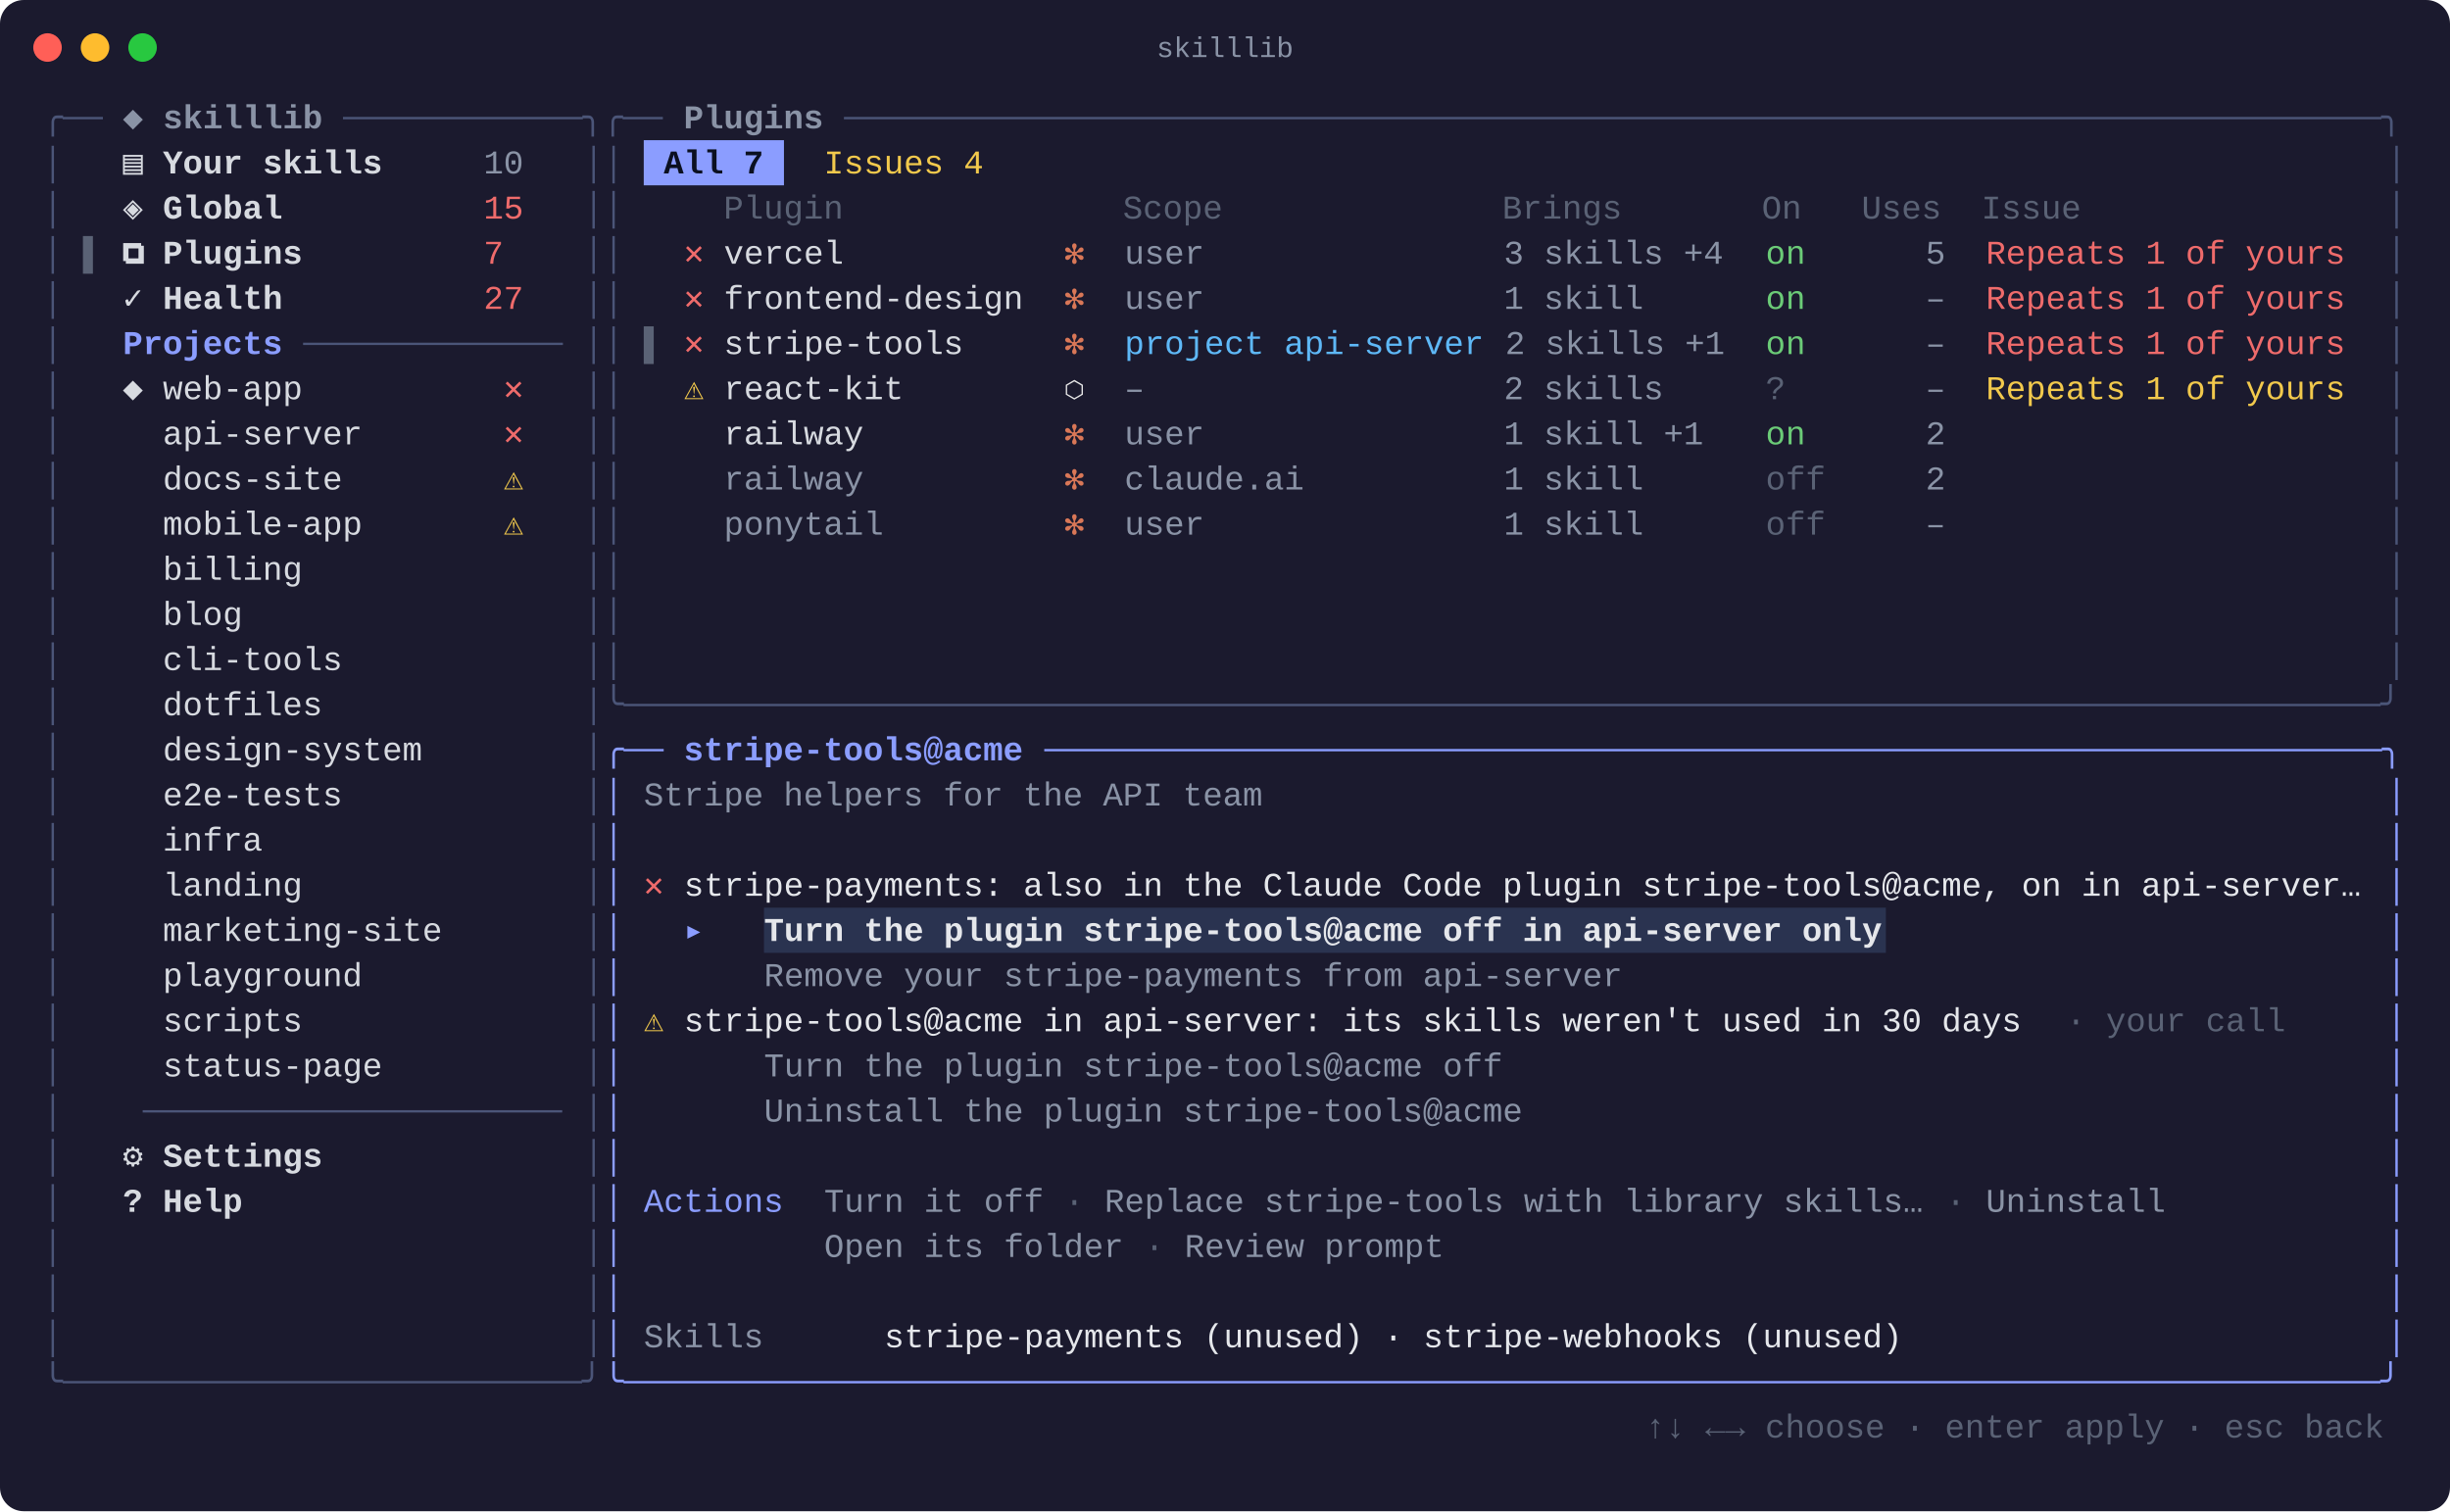
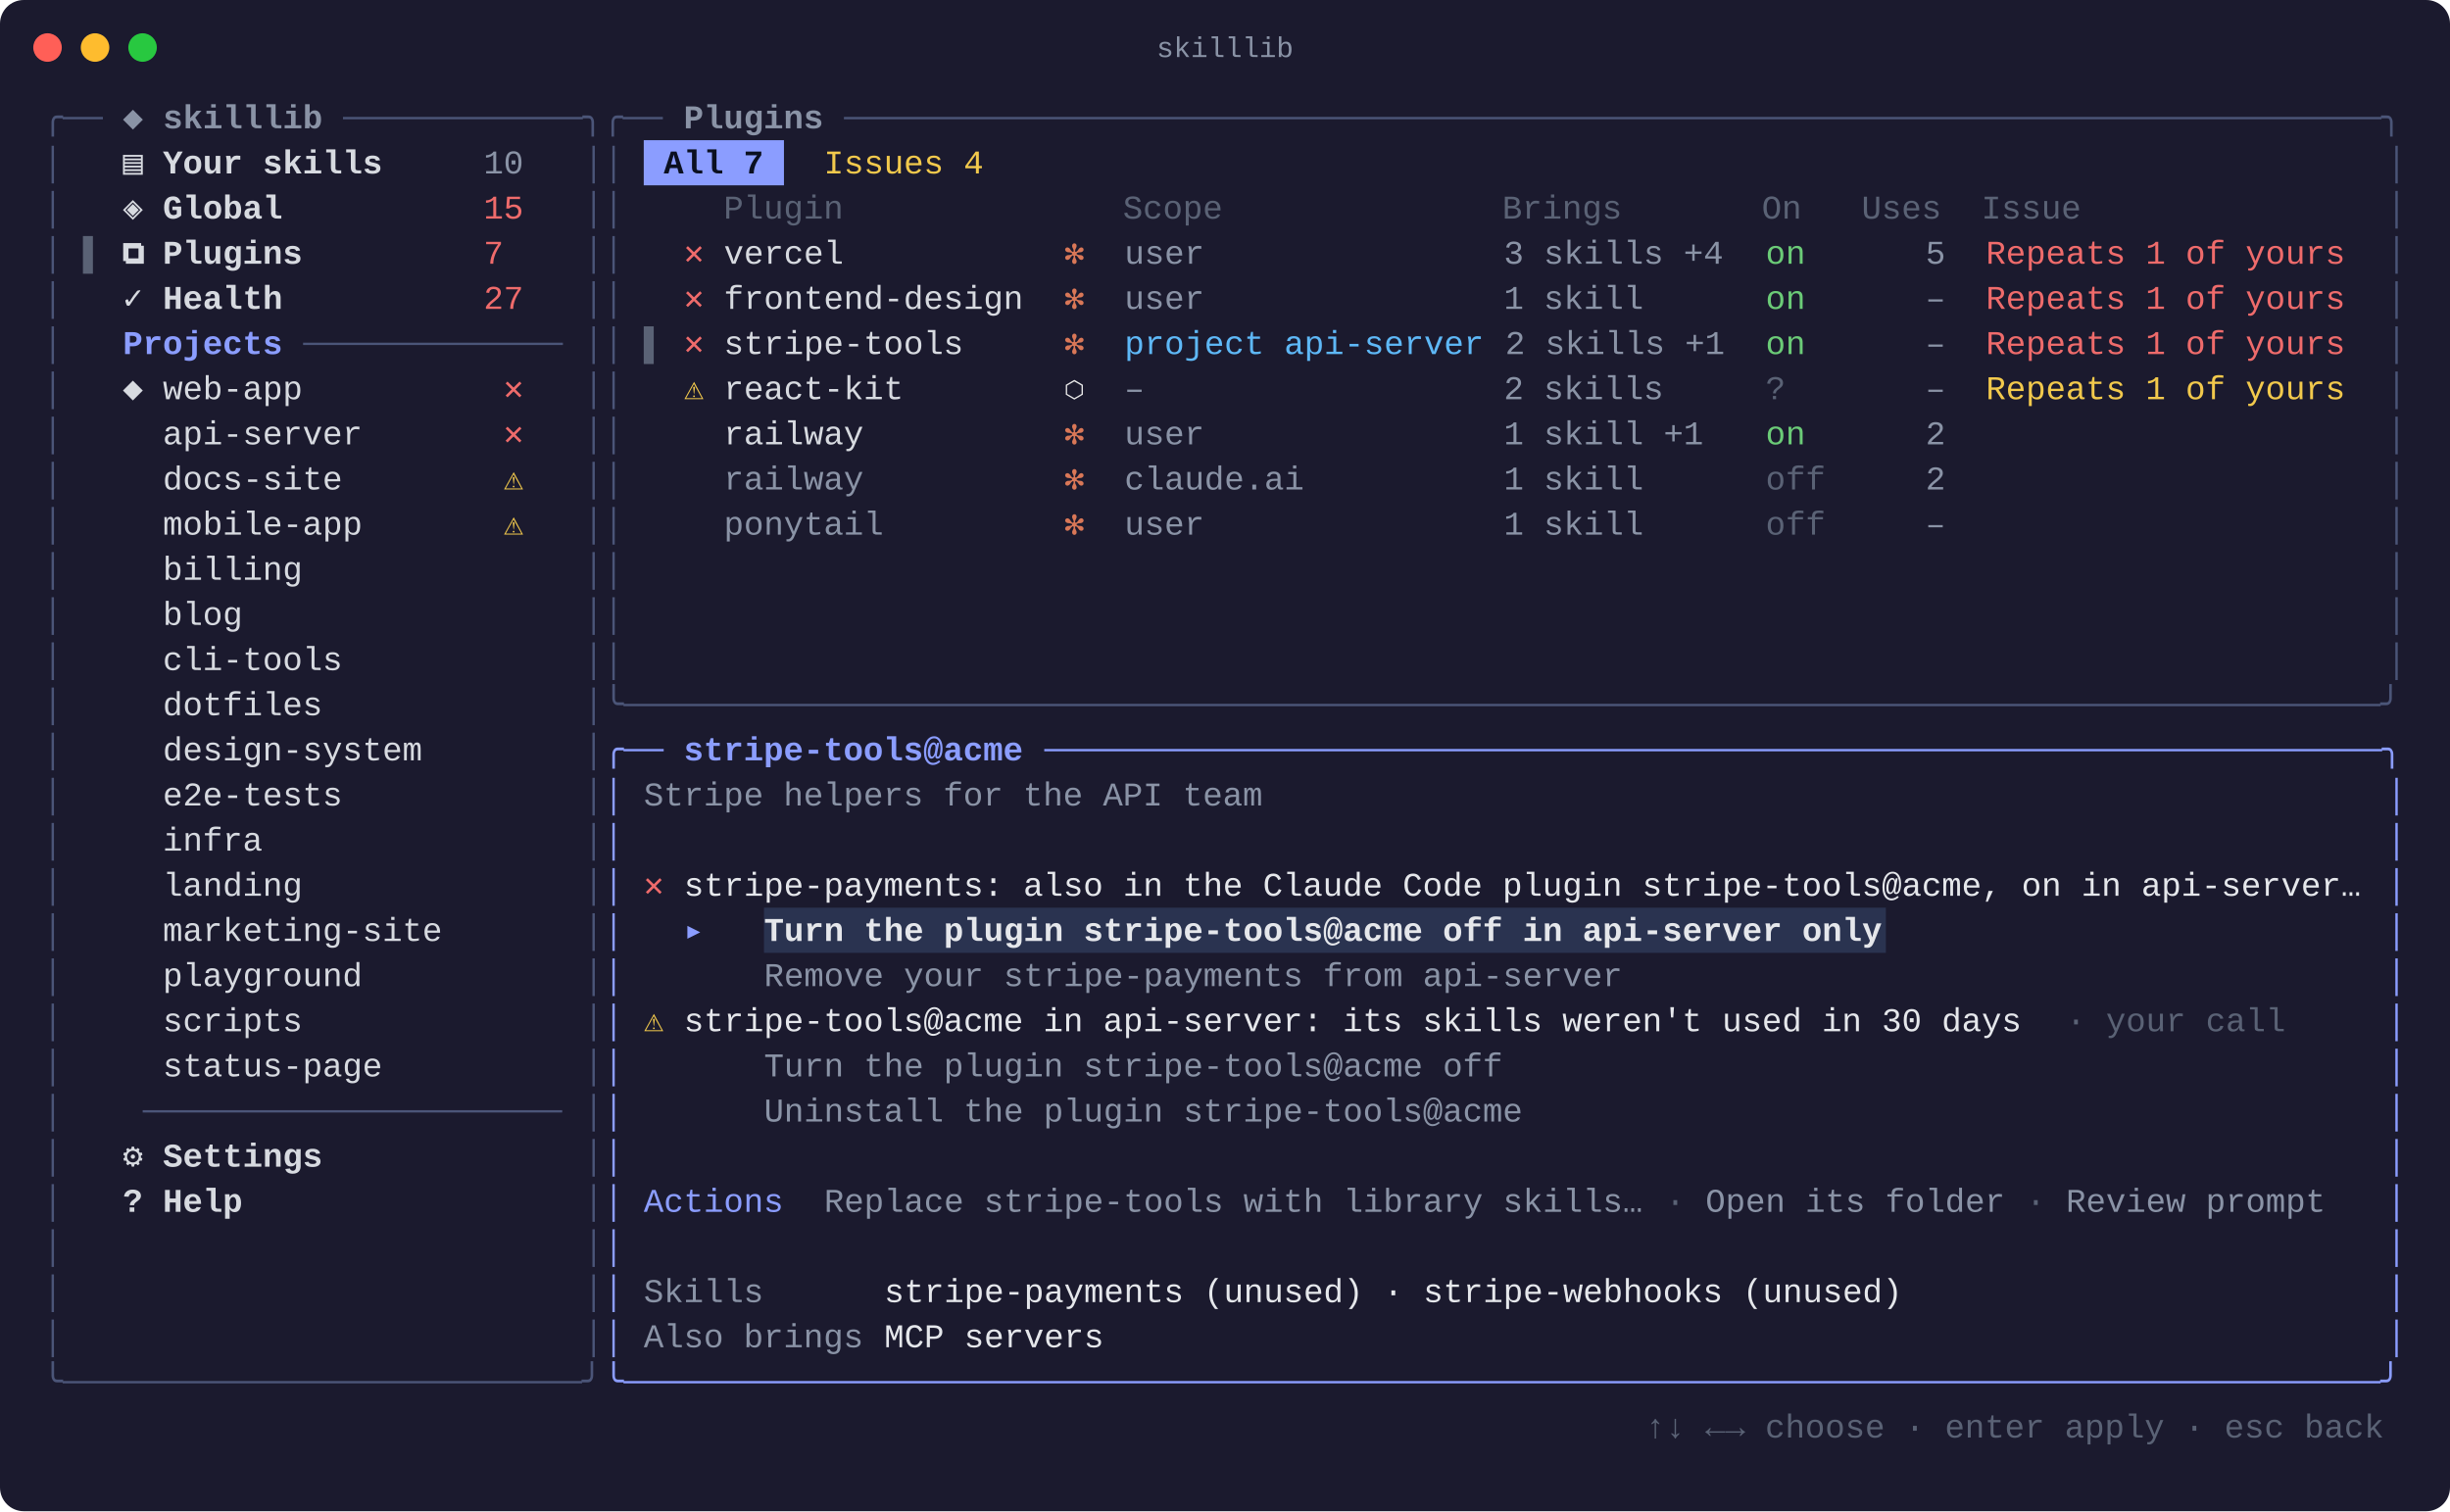
<svg xmlns="http://www.w3.org/2000/svg" width="1031" height="636" viewBox="0 0 1031 636" font-family="SFMono-Regular, Menlo, Consolas, 'Liberation Mono', monospace" font-size="14">
  <rect width="1031" height="636" rx="10" fill="#1b1a2e" />
  <circle cx="20" cy="20" r="6" fill="#ff5f57" />
  <circle cx="40" cy="20" r="6" fill="#febc2e" />
  <circle cx="60" cy="20" r="6" fill="#28c840" />
  <text x="515.5" y="24" fill="#8a93a6" font-size="12" text-anchor="middle">skilllib</text>
  <text x="18.0" y="54.0" fill="#4b5578" xml:space="preserve" textLength="25.3" lengthAdjust="spacingAndGlyphs">╭──</text>
  <text x="43.3" y="54.0" fill="#8a93a6" font-weight="bold" xml:space="preserve" textLength="101.2" lengthAdjust="spacingAndGlyphs"> ◆ skilllib </text>
  <text x="144.4" y="54.0" fill="#4b5578" xml:space="preserve" textLength="134.9" lengthAdjust="spacingAndGlyphs">────────────╮╭──</text>
  <text x="279.3" y="54.0" fill="#8a93a6" font-weight="bold" xml:space="preserve" textLength="75.9" lengthAdjust="spacingAndGlyphs"> Plugins </text>
  <text x="355.2" y="54.0" fill="#4b5578" xml:space="preserve" textLength="657.5" lengthAdjust="spacingAndGlyphs">─────────────────────────────────────────────────────────────────────────────╮</text>
  <text x="18.0" y="73.0" fill="#4b5578" xml:space="preserve" textLength="8.4" lengthAdjust="spacingAndGlyphs">│</text>
  <text x="51.7" y="73.0" fill="#d7dae0" font-weight="bold" xml:space="preserve" textLength="151.7" lengthAdjust="spacingAndGlyphs">▤ Your skills     </text>
  <text x="203.5" y="73.0" fill="#8a93a6" xml:space="preserve" textLength="33.7" lengthAdjust="spacingAndGlyphs">10  </text>
  <text x="245.6" y="73.0" fill="#4b5578" xml:space="preserve" textLength="16.9" lengthAdjust="spacingAndGlyphs">││</text>
  <rect x="270.9" y="59.0" width="59.0" height="19" fill="#8b9dff" />
  <text x="270.9" y="73.0" fill="#0b1020" font-weight="bold" xml:space="preserve" textLength="59.0" lengthAdjust="spacingAndGlyphs"> All 7 </text>
  <text x="338.3" y="73.0" fill="#f2c94c" xml:space="preserve" textLength="84.3" lengthAdjust="spacingAndGlyphs"> Issues 4 </text>
  <text x="1004.3" y="73.0" fill="#4b5578" xml:space="preserve" textLength="8.4" lengthAdjust="spacingAndGlyphs">│</text>
  <text x="18.0" y="92.0" fill="#4b5578" xml:space="preserve" textLength="8.4" lengthAdjust="spacingAndGlyphs">│</text>
  <text x="51.7" y="92.0" fill="#d7dae0" font-weight="bold" xml:space="preserve" textLength="151.7" lengthAdjust="spacingAndGlyphs">◈ Global          </text>
  <text x="203.5" y="92.0" fill="#ef6b6b" xml:space="preserve" textLength="33.7" lengthAdjust="spacingAndGlyphs">15  </text>
  <text x="245.6" y="92.0" fill="#4b5578" xml:space="preserve" textLength="16.9" lengthAdjust="spacingAndGlyphs">││</text>
  <text x="270.9" y="92.0" fill="#5a6275" xml:space="preserve" textLength="725.0" lengthAdjust="spacingAndGlyphs">    Plugin              Scope              Brings       On   Uses  Issue              </text>
  <text x="1004.3" y="92.0" fill="#4b5578" xml:space="preserve" textLength="8.4" lengthAdjust="spacingAndGlyphs">│</text>
  <text x="18.0" y="111.0" fill="#4b5578" xml:space="preserve" textLength="8.4" lengthAdjust="spacingAndGlyphs">│</text>
  <text x="34.9" y="111.0" fill="#5a6275" xml:space="preserve" textLength="16.9" lengthAdjust="spacingAndGlyphs">▌ </text>
  <text x="51.7" y="111.0" fill="#d7dae0" font-weight="bold" xml:space="preserve" textLength="151.7" lengthAdjust="spacingAndGlyphs">⧉ Plugins         </text>
  <text x="203.5" y="111.0" fill="#ef6b6b" xml:space="preserve" textLength="33.7" lengthAdjust="spacingAndGlyphs">7   </text>
  <text x="245.6" y="111.0" fill="#4b5578" xml:space="preserve" textLength="16.9" lengthAdjust="spacingAndGlyphs">││</text>
  <text x="287.8" y="111.0" fill="#ef6b6b" xml:space="preserve" textLength="16.9" lengthAdjust="spacingAndGlyphs">✕ </text>
  <text x="304.6" y="111.0" fill="#d7dae0" xml:space="preserve" textLength="143.3" lengthAdjust="spacingAndGlyphs">vercel           </text>
  <text x="447.9" y="111.0" fill="#d97757" xml:space="preserve" textLength="25.3" lengthAdjust="spacingAndGlyphs">✻  </text>
  <text x="473.2" y="111.0" fill="#8a93a6" xml:space="preserve" textLength="269.8" lengthAdjust="spacingAndGlyphs">user               3 skills +4  </text>
  <text x="743.0" y="111.0" fill="#6bcb77" xml:space="preserve" textLength="33.7" lengthAdjust="spacingAndGlyphs">on  </text>
  <text x="776.7" y="111.0" fill="#8a93a6" xml:space="preserve" textLength="50.6" lengthAdjust="spacingAndGlyphs">    5 </text>
  <text x="827.3" y="111.0" fill="#ef6b6b" xml:space="preserve" textLength="168.6" lengthAdjust="spacingAndGlyphs"> Repeats 1 of yours </text>
  <text x="1004.3" y="111.0" fill="#4b5578" xml:space="preserve" textLength="8.4" lengthAdjust="spacingAndGlyphs">│</text>
  <text x="18.0" y="130.0" fill="#4b5578" xml:space="preserve" textLength="8.4" lengthAdjust="spacingAndGlyphs">│</text>
  <text x="51.7" y="130.0" fill="#d7dae0" font-weight="bold" xml:space="preserve" textLength="151.7" lengthAdjust="spacingAndGlyphs">✓ Health          </text>
  <text x="203.5" y="130.0" fill="#ef6b6b" xml:space="preserve" textLength="33.7" lengthAdjust="spacingAndGlyphs">27  </text>
  <text x="245.6" y="130.0" fill="#4b5578" xml:space="preserve" textLength="16.9" lengthAdjust="spacingAndGlyphs">││</text>
  <text x="287.8" y="130.0" fill="#ef6b6b" xml:space="preserve" textLength="16.9" lengthAdjust="spacingAndGlyphs">✕ </text>
  <text x="304.6" y="130.0" fill="#d7dae0" xml:space="preserve" textLength="143.3" lengthAdjust="spacingAndGlyphs">frontend-design  </text>
  <text x="447.9" y="130.0" fill="#d97757" xml:space="preserve" textLength="25.3" lengthAdjust="spacingAndGlyphs">✻  </text>
  <text x="473.2" y="130.0" fill="#8a93a6" xml:space="preserve" textLength="269.8" lengthAdjust="spacingAndGlyphs">user               1 skill      </text>
  <text x="743.0" y="130.0" fill="#6bcb77" xml:space="preserve" textLength="33.7" lengthAdjust="spacingAndGlyphs">on  </text>
  <text x="776.7" y="130.0" fill="#8a93a6" xml:space="preserve" textLength="50.6" lengthAdjust="spacingAndGlyphs">    – </text>
  <text x="827.3" y="130.0" fill="#ef6b6b" xml:space="preserve" textLength="168.6" lengthAdjust="spacingAndGlyphs"> Repeats 1 of yours </text>
  <text x="1004.3" y="130.0" fill="#4b5578" xml:space="preserve" textLength="8.4" lengthAdjust="spacingAndGlyphs">│</text>
  <text x="18.0" y="149.0" fill="#4b5578" xml:space="preserve" textLength="8.4" lengthAdjust="spacingAndGlyphs">│</text>
  <text x="34.9" y="149.0" fill="#8b9dff" font-weight="bold" xml:space="preserve" textLength="92.7" lengthAdjust="spacingAndGlyphs">  Projects </text>
  <text x="127.6" y="149.0" fill="#4b5578" xml:space="preserve" textLength="109.6" lengthAdjust="spacingAndGlyphs">─────────────</text>
  <text x="245.6" y="149.0" fill="#4b5578" xml:space="preserve" textLength="16.9" lengthAdjust="spacingAndGlyphs">││</text>
  <text x="270.9" y="149.0" fill="#5a6275" xml:space="preserve" textLength="16.9" lengthAdjust="spacingAndGlyphs">▌ </text>
  <text x="287.8" y="149.0" fill="#ef6b6b" xml:space="preserve" textLength="16.9" lengthAdjust="spacingAndGlyphs">✕ </text>
  <text x="304.6" y="149.0" fill="#d7dae0" xml:space="preserve" textLength="143.3" lengthAdjust="spacingAndGlyphs">stripe-tools     </text>
  <text x="447.9" y="149.0" fill="#d97757" xml:space="preserve" textLength="25.3" lengthAdjust="spacingAndGlyphs">✻  </text>
  <text x="473.2" y="149.0" fill="#5eb8f7" xml:space="preserve" textLength="160.2" lengthAdjust="spacingAndGlyphs">project api-server </text>
  <text x="633.4" y="149.0" fill="#8a93a6" xml:space="preserve" textLength="109.6" lengthAdjust="spacingAndGlyphs">2 skills +1  </text>
  <text x="743.0" y="149.0" fill="#6bcb77" xml:space="preserve" textLength="33.7" lengthAdjust="spacingAndGlyphs">on  </text>
  <text x="776.7" y="149.0" fill="#8a93a6" xml:space="preserve" textLength="50.6" lengthAdjust="spacingAndGlyphs">    – </text>
  <text x="827.3" y="149.0" fill="#ef6b6b" xml:space="preserve" textLength="168.6" lengthAdjust="spacingAndGlyphs"> Repeats 1 of yours </text>
  <text x="1004.3" y="149.0" fill="#4b5578" xml:space="preserve" textLength="8.4" lengthAdjust="spacingAndGlyphs">│</text>
  <text x="18.0" y="168.0" fill="#4b5578" xml:space="preserve" textLength="8.4" lengthAdjust="spacingAndGlyphs">│</text>
  <text x="51.7" y="168.0" fill="#d7dae0" xml:space="preserve" textLength="160.2" lengthAdjust="spacingAndGlyphs">◆ web-app          </text>
  <text x="211.9" y="168.0" fill="#ef6b6b" xml:space="preserve" textLength="25.3" lengthAdjust="spacingAndGlyphs">✕  </text>
  <text x="245.6" y="168.0" fill="#4b5578" xml:space="preserve" textLength="16.9" lengthAdjust="spacingAndGlyphs">││</text>
  <text x="287.8" y="168.0" fill="#f2c94c" xml:space="preserve" textLength="16.9" lengthAdjust="spacingAndGlyphs">⚠ </text>
  <text x="304.6" y="168.0" fill="#d7dae0" xml:space="preserve" textLength="143.3" lengthAdjust="spacingAndGlyphs">react-kit        </text>
  <text x="447.9" y="168.0" fill="#e8e8e8" xml:space="preserve" textLength="25.3" lengthAdjust="spacingAndGlyphs">⬡  </text>
  <text x="473.2" y="168.0" fill="#8a93a6" xml:space="preserve" textLength="269.8" lengthAdjust="spacingAndGlyphs">–                  2 skills     </text>
  <text x="743.0" y="168.0" fill="#5a6275" xml:space="preserve" textLength="33.7" lengthAdjust="spacingAndGlyphs">?   </text>
  <text x="776.7" y="168.0" fill="#8a93a6" xml:space="preserve" textLength="50.6" lengthAdjust="spacingAndGlyphs">    – </text>
  <text x="827.3" y="168.0" fill="#f2c94c" xml:space="preserve" textLength="168.6" lengthAdjust="spacingAndGlyphs"> Repeats 1 of yours </text>
  <text x="1004.3" y="168.0" fill="#4b5578" xml:space="preserve" textLength="8.4" lengthAdjust="spacingAndGlyphs">│</text>
  <text x="18.0" y="187.0" fill="#4b5578" xml:space="preserve" textLength="8.4" lengthAdjust="spacingAndGlyphs">│</text>
  <text x="51.7" y="187.0" fill="#d7dae0" xml:space="preserve" textLength="160.2" lengthAdjust="spacingAndGlyphs">  api-server       </text>
  <text x="211.9" y="187.0" fill="#ef6b6b" xml:space="preserve" textLength="25.3" lengthAdjust="spacingAndGlyphs">✕  </text>
  <text x="245.6" y="187.0" fill="#4b5578" xml:space="preserve" textLength="16.9" lengthAdjust="spacingAndGlyphs">││</text>
  <text x="287.8" y="187.0" fill="#d7dae0" xml:space="preserve" textLength="160.2" lengthAdjust="spacingAndGlyphs">  railway          </text>
  <text x="447.9" y="187.0" fill="#d97757" xml:space="preserve" textLength="25.3" lengthAdjust="spacingAndGlyphs">✻  </text>
  <text x="473.2" y="187.0" fill="#8a93a6" xml:space="preserve" textLength="269.8" lengthAdjust="spacingAndGlyphs">user               1 skill +1   </text>
  <text x="743.0" y="187.0" fill="#6bcb77" xml:space="preserve" textLength="33.7" lengthAdjust="spacingAndGlyphs">on  </text>
  <text x="776.7" y="187.0" fill="#8a93a6" xml:space="preserve" textLength="50.6" lengthAdjust="spacingAndGlyphs">    2 </text>
  <text x="1004.3" y="187.0" fill="#4b5578" xml:space="preserve" textLength="8.4" lengthAdjust="spacingAndGlyphs">│</text>
  <text x="18.0" y="206.0" fill="#4b5578" xml:space="preserve" textLength="8.4" lengthAdjust="spacingAndGlyphs">│</text>
  <text x="51.7" y="206.0" fill="#d7dae0" xml:space="preserve" textLength="160.2" lengthAdjust="spacingAndGlyphs">  docs-site        </text>
  <text x="211.9" y="206.0" fill="#f2c94c" xml:space="preserve" textLength="25.3" lengthAdjust="spacingAndGlyphs">⚠  </text>
  <text x="245.6" y="206.0" fill="#4b5578" xml:space="preserve" textLength="16.9" lengthAdjust="spacingAndGlyphs">││</text>
  <text x="304.6" y="206.0" fill="#8a93a6" xml:space="preserve" textLength="143.3" lengthAdjust="spacingAndGlyphs">railway          </text>
  <text x="447.9" y="206.0" fill="#d97757" xml:space="preserve" textLength="25.3" lengthAdjust="spacingAndGlyphs">✻  </text>
  <text x="473.2" y="206.0" fill="#8a93a6" xml:space="preserve" textLength="269.8" lengthAdjust="spacingAndGlyphs">claude.ai          1 skill      </text>
  <text x="743.0" y="206.0" fill="#5a6275" xml:space="preserve" textLength="33.7" lengthAdjust="spacingAndGlyphs">off </text>
  <text x="776.7" y="206.0" fill="#8a93a6" xml:space="preserve" textLength="50.6" lengthAdjust="spacingAndGlyphs">    2 </text>
  <text x="1004.3" y="206.0" fill="#4b5578" xml:space="preserve" textLength="8.4" lengthAdjust="spacingAndGlyphs">│</text>
  <text x="18.0" y="225.0" fill="#4b5578" xml:space="preserve" textLength="8.4" lengthAdjust="spacingAndGlyphs">│</text>
  <text x="51.7" y="225.0" fill="#d7dae0" xml:space="preserve" textLength="160.2" lengthAdjust="spacingAndGlyphs">  mobile-app       </text>
  <text x="211.9" y="225.0" fill="#f2c94c" xml:space="preserve" textLength="25.3" lengthAdjust="spacingAndGlyphs">⚠  </text>
  <text x="245.6" y="225.0" fill="#4b5578" xml:space="preserve" textLength="16.9" lengthAdjust="spacingAndGlyphs">││</text>
  <text x="304.6" y="225.0" fill="#8a93a6" xml:space="preserve" textLength="143.3" lengthAdjust="spacingAndGlyphs">ponytail         </text>
  <text x="447.9" y="225.0" fill="#d97757" xml:space="preserve" textLength="25.3" lengthAdjust="spacingAndGlyphs">✻  </text>
  <text x="473.2" y="225.0" fill="#8a93a6" xml:space="preserve" textLength="269.8" lengthAdjust="spacingAndGlyphs">user               1 skill      </text>
  <text x="743.0" y="225.0" fill="#5a6275" xml:space="preserve" textLength="33.7" lengthAdjust="spacingAndGlyphs">off </text>
  <text x="776.7" y="225.0" fill="#8a93a6" xml:space="preserve" textLength="50.6" lengthAdjust="spacingAndGlyphs">    – </text>
  <text x="1004.3" y="225.0" fill="#4b5578" xml:space="preserve" textLength="8.4" lengthAdjust="spacingAndGlyphs">│</text>
  <text x="18.0" y="244.0" fill="#4b5578" xml:space="preserve" textLength="8.4" lengthAdjust="spacingAndGlyphs">│</text>
  <text x="51.7" y="244.0" fill="#d7dae0" xml:space="preserve" textLength="193.9" lengthAdjust="spacingAndGlyphs">  billing              </text>
  <text x="245.6" y="244.0" fill="#4b5578" xml:space="preserve" textLength="16.9" lengthAdjust="spacingAndGlyphs">││</text>
  <text x="1004.3" y="244.0" fill="#4b5578" xml:space="preserve" textLength="8.4" lengthAdjust="spacingAndGlyphs">│</text>
  <text x="18.0" y="263.0" fill="#4b5578" xml:space="preserve" textLength="8.4" lengthAdjust="spacingAndGlyphs">│</text>
  <text x="51.7" y="263.0" fill="#d7dae0" xml:space="preserve" textLength="193.9" lengthAdjust="spacingAndGlyphs">  blog                 </text>
  <text x="245.6" y="263.0" fill="#4b5578" xml:space="preserve" textLength="16.9" lengthAdjust="spacingAndGlyphs">││</text>
  <text x="1004.3" y="263.0" fill="#4b5578" xml:space="preserve" textLength="8.4" lengthAdjust="spacingAndGlyphs">│</text>
  <text x="18.0" y="282.0" fill="#4b5578" xml:space="preserve" textLength="8.4" lengthAdjust="spacingAndGlyphs">│</text>
  <text x="51.7" y="282.0" fill="#d7dae0" xml:space="preserve" textLength="193.9" lengthAdjust="spacingAndGlyphs">  cli-tools            </text>
  <text x="245.6" y="282.0" fill="#4b5578" xml:space="preserve" textLength="16.9" lengthAdjust="spacingAndGlyphs">││</text>
  <text x="1004.3" y="282.0" fill="#4b5578" xml:space="preserve" textLength="8.4" lengthAdjust="spacingAndGlyphs">│</text>
  <text x="18.0" y="301.0" fill="#4b5578" xml:space="preserve" textLength="8.4" lengthAdjust="spacingAndGlyphs">│</text>
  <text x="51.7" y="301.0" fill="#d7dae0" xml:space="preserve" textLength="193.9" lengthAdjust="spacingAndGlyphs">  dotfiles             </text>
  <text x="245.6" y="301.0" fill="#4b5578" xml:space="preserve" textLength="767.1" lengthAdjust="spacingAndGlyphs">│╰────────────────────────────────────────────────────────────────────────────────────────╯</text>
  <text x="18.0" y="320.0" fill="#4b5578" xml:space="preserve" textLength="8.4" lengthAdjust="spacingAndGlyphs">│</text>
  <text x="51.7" y="320.0" fill="#d7dae0" xml:space="preserve" textLength="193.9" lengthAdjust="spacingAndGlyphs">  design-system        </text>
  <text x="245.6" y="320.0" fill="#4b5578" xml:space="preserve" textLength="8.4" lengthAdjust="spacingAndGlyphs">│</text>
  <text x="254.0" y="320.0" fill="#8b9dff" xml:space="preserve" textLength="25.3" lengthAdjust="spacingAndGlyphs">╭──</text>
  <text x="279.3" y="320.0" fill="#8b9dff" font-weight="bold" xml:space="preserve" textLength="160.2" lengthAdjust="spacingAndGlyphs"> stripe-tools@acme </text>
  <text x="439.5" y="320.0" fill="#8b9dff" xml:space="preserve" textLength="573.2" lengthAdjust="spacingAndGlyphs">───────────────────────────────────────────────────────────────────╮</text>
  <text x="18.0" y="339.0" fill="#4b5578" xml:space="preserve" textLength="8.4" lengthAdjust="spacingAndGlyphs">│</text>
  <text x="51.7" y="339.0" fill="#d7dae0" xml:space="preserve" textLength="193.9" lengthAdjust="spacingAndGlyphs">  e2e-tests            </text>
  <text x="245.6" y="339.0" fill="#4b5578" xml:space="preserve" textLength="8.4" lengthAdjust="spacingAndGlyphs">│</text>
  <text x="254.0" y="339.0" fill="#8b9dff" xml:space="preserve" textLength="8.4" lengthAdjust="spacingAndGlyphs">│</text>
  <text x="270.9" y="339.0" fill="#8a93a6" xml:space="preserve" textLength="261.3" lengthAdjust="spacingAndGlyphs">Stripe helpers for the API team</text>
  <text x="1004.3" y="339.0" fill="#8b9dff" xml:space="preserve" textLength="8.4" lengthAdjust="spacingAndGlyphs">│</text>
  <text x="18.0" y="358.0" fill="#4b5578" xml:space="preserve" textLength="8.4" lengthAdjust="spacingAndGlyphs">│</text>
  <text x="51.7" y="358.0" fill="#d7dae0" xml:space="preserve" textLength="193.9" lengthAdjust="spacingAndGlyphs">  infra                </text>
  <text x="245.6" y="358.0" fill="#4b5578" xml:space="preserve" textLength="8.4" lengthAdjust="spacingAndGlyphs">│</text>
  <text x="254.0" y="358.0" fill="#8b9dff" xml:space="preserve" textLength="8.4" lengthAdjust="spacingAndGlyphs">│</text>
  <text x="1004.3" y="358.0" fill="#8b9dff" xml:space="preserve" textLength="8.4" lengthAdjust="spacingAndGlyphs">│</text>
  <text x="18.0" y="377.0" fill="#4b5578" xml:space="preserve" textLength="8.4" lengthAdjust="spacingAndGlyphs">│</text>
  <text x="51.7" y="377.0" fill="#d7dae0" xml:space="preserve" textLength="193.9" lengthAdjust="spacingAndGlyphs">  landing              </text>
  <text x="245.6" y="377.0" fill="#4b5578" xml:space="preserve" textLength="8.4" lengthAdjust="spacingAndGlyphs">│</text>
  <text x="254.0" y="377.0" fill="#8b9dff" xml:space="preserve" textLength="8.4" lengthAdjust="spacingAndGlyphs">│</text>
  <text x="270.9" y="377.0" fill="#ef6b6b" xml:space="preserve" textLength="16.9" lengthAdjust="spacingAndGlyphs">✕ </text>
  <text x="287.8" y="377.0" fill="#e5e7eb" xml:space="preserve" textLength="708.1" lengthAdjust="spacingAndGlyphs">stripe-payments: also in the Claude Code plugin stripe-tools@acme, on in api-server…</text>
  <text x="1004.3" y="377.0" fill="#8b9dff" xml:space="preserve" textLength="8.4" lengthAdjust="spacingAndGlyphs">│</text>
  <text x="18.0" y="396.0" fill="#4b5578" xml:space="preserve" textLength="8.4" lengthAdjust="spacingAndGlyphs">│</text>
  <text x="51.7" y="396.0" fill="#d7dae0" xml:space="preserve" textLength="193.9" lengthAdjust="spacingAndGlyphs">  marketing-site       </text>
  <text x="245.6" y="396.0" fill="#4b5578" xml:space="preserve" textLength="8.4" lengthAdjust="spacingAndGlyphs">│</text>
  <text x="254.0" y="396.0" fill="#8b9dff" xml:space="preserve" textLength="8.4" lengthAdjust="spacingAndGlyphs">│</text>
  <text x="270.9" y="396.0" fill="#8b9dff" xml:space="preserve" textLength="33.7" lengthAdjust="spacingAndGlyphs">  ▸ </text>
  <rect x="321.5" y="382.0" width="472.1" height="19" fill="#2a3350" />
  <text x="321.5" y="396.0" fill="#e5e7eb" font-weight="bold" xml:space="preserve" textLength="472.1" lengthAdjust="spacingAndGlyphs">Turn the plugin stripe-tools@acme off in api-server only</text>
  <text x="1004.3" y="396.0" fill="#8b9dff" xml:space="preserve" textLength="8.4" lengthAdjust="spacingAndGlyphs">│</text>
  <text x="18.0" y="415.0" fill="#4b5578" xml:space="preserve" textLength="8.4" lengthAdjust="spacingAndGlyphs">│</text>
  <text x="51.7" y="415.0" fill="#d7dae0" xml:space="preserve" textLength="193.9" lengthAdjust="spacingAndGlyphs">  playground           </text>
  <text x="245.6" y="415.0" fill="#4b5578" xml:space="preserve" textLength="8.4" lengthAdjust="spacingAndGlyphs">│</text>
  <text x="254.0" y="415.0" fill="#8b9dff" xml:space="preserve" textLength="8.4" lengthAdjust="spacingAndGlyphs">│</text>
  <text x="321.5" y="415.0" fill="#8a93a6" xml:space="preserve" textLength="362.5" lengthAdjust="spacingAndGlyphs">Remove your stripe-payments from api-server</text>
  <text x="1004.3" y="415.0" fill="#8b9dff" xml:space="preserve" textLength="8.4" lengthAdjust="spacingAndGlyphs">│</text>
  <text x="18.0" y="434.0" fill="#4b5578" xml:space="preserve" textLength="8.4" lengthAdjust="spacingAndGlyphs">│</text>
  <text x="51.7" y="434.0" fill="#d7dae0" xml:space="preserve" textLength="193.9" lengthAdjust="spacingAndGlyphs">  scripts              </text>
  <text x="245.6" y="434.0" fill="#4b5578" xml:space="preserve" textLength="8.4" lengthAdjust="spacingAndGlyphs">│</text>
  <text x="254.0" y="434.0" fill="#8b9dff" xml:space="preserve" textLength="8.4" lengthAdjust="spacingAndGlyphs">│</text>
  <text x="270.9" y="434.0" fill="#f2c94c" xml:space="preserve" textLength="16.9" lengthAdjust="spacingAndGlyphs">⚠ </text>
  <text x="287.8" y="434.0" fill="#e5e7eb" xml:space="preserve" textLength="564.8" lengthAdjust="spacingAndGlyphs">stripe-tools@acme in api-server: its skills weren't used in 30 days</text>
  <text x="852.6" y="434.0" fill="#5a6275" xml:space="preserve" textLength="109.6" lengthAdjust="spacingAndGlyphs">  · your call</text>
  <text x="1004.3" y="434.0" fill="#8b9dff" xml:space="preserve" textLength="8.4" lengthAdjust="spacingAndGlyphs">│</text>
  <text x="18.0" y="453.0" fill="#4b5578" xml:space="preserve" textLength="8.4" lengthAdjust="spacingAndGlyphs">│</text>
  <text x="51.7" y="453.0" fill="#d7dae0" xml:space="preserve" textLength="193.9" lengthAdjust="spacingAndGlyphs">  status-page          </text>
  <text x="245.6" y="453.0" fill="#4b5578" xml:space="preserve" textLength="8.4" lengthAdjust="spacingAndGlyphs">│</text>
  <text x="254.0" y="453.0" fill="#8b9dff" xml:space="preserve" textLength="8.4" lengthAdjust="spacingAndGlyphs">│</text>
  <text x="321.5" y="453.0" fill="#8a93a6" xml:space="preserve" textLength="311.9" lengthAdjust="spacingAndGlyphs">Turn the plugin stripe-tools@acme off</text>
  <text x="1004.3" y="453.0" fill="#8b9dff" xml:space="preserve" textLength="8.4" lengthAdjust="spacingAndGlyphs">│</text>
  <text x="18.0" y="472.0" fill="#4b5578" xml:space="preserve" textLength="8.4" lengthAdjust="spacingAndGlyphs">│</text>
  <text x="60.1" y="472.0" fill="#4b5578" xml:space="preserve" textLength="177.0" lengthAdjust="spacingAndGlyphs">─────────────────────</text>
  <text x="245.6" y="472.0" fill="#4b5578" xml:space="preserve" textLength="8.4" lengthAdjust="spacingAndGlyphs">│</text>
  <text x="254.0" y="472.0" fill="#8b9dff" xml:space="preserve" textLength="8.4" lengthAdjust="spacingAndGlyphs">│</text>
  <text x="321.5" y="472.0" fill="#8a93a6" xml:space="preserve" textLength="320.3" lengthAdjust="spacingAndGlyphs">Uninstall the plugin stripe-tools@acme</text>
  <text x="1004.3" y="472.0" fill="#8b9dff" xml:space="preserve" textLength="8.4" lengthAdjust="spacingAndGlyphs">│</text>
  <text x="18.0" y="491.0" fill="#4b5578" xml:space="preserve" textLength="8.4" lengthAdjust="spacingAndGlyphs">│</text>
  <text x="51.7" y="491.0" fill="#d7dae0" font-weight="bold" xml:space="preserve" textLength="185.5" lengthAdjust="spacingAndGlyphs">⚙ Settings            </text>
  <text x="245.6" y="491.0" fill="#4b5578" xml:space="preserve" textLength="8.4" lengthAdjust="spacingAndGlyphs">│</text>
  <text x="254.0" y="491.0" fill="#8b9dff" xml:space="preserve" textLength="8.4" lengthAdjust="spacingAndGlyphs">│</text>
  <text x="1004.3" y="491.0" fill="#8b9dff" xml:space="preserve" textLength="8.4" lengthAdjust="spacingAndGlyphs">│</text>
  <text x="18.0" y="510.0" fill="#4b5578" xml:space="preserve" textLength="8.4" lengthAdjust="spacingAndGlyphs">│</text>
  <text x="51.7" y="510.0" fill="#d7dae0" font-weight="bold" xml:space="preserve" textLength="185.5" lengthAdjust="spacingAndGlyphs">? Help                </text>
  <text x="245.6" y="510.0" fill="#4b5578" xml:space="preserve" textLength="8.4" lengthAdjust="spacingAndGlyphs">│</text>
  <text x="254.0" y="510.0" fill="#8b9dff" xml:space="preserve" textLength="8.4" lengthAdjust="spacingAndGlyphs">│</text>
  <text x="270.9" y="510.0" fill="#8b9dff" xml:space="preserve" textLength="75.9" lengthAdjust="spacingAndGlyphs">Actions  </text>
-   <text x="346.8" y="510.0" fill="#8a93a6" xml:space="preserve" textLength="92.7" lengthAdjust="spacingAndGlyphs">Turn it off</text>
-   <text x="439.5" y="510.0" fill="#5a6275" xml:space="preserve" textLength="25.3" lengthAdjust="spacingAndGlyphs"> · </text>
-   <text x="464.8" y="510.0" fill="#8a93a6" xml:space="preserve" textLength="345.6" lengthAdjust="spacingAndGlyphs">Replace stripe-tools with library skills…</text>
-   <text x="810.4" y="510.0" fill="#5a6275" xml:space="preserve" textLength="25.3" lengthAdjust="spacingAndGlyphs"> · </text>
-   <text x="835.7" y="510.0" fill="#8a93a6" xml:space="preserve" textLength="75.9" lengthAdjust="spacingAndGlyphs">Uninstall</text>
+   <text x="346.8" y="510.0" fill="#8a93a6" xml:space="preserve" textLength="345.6" lengthAdjust="spacingAndGlyphs">Replace stripe-tools with library skills…</text>
+   <text x="692.4" y="510.0" fill="#5a6275" xml:space="preserve" textLength="25.3" lengthAdjust="spacingAndGlyphs"> · </text>
+   <text x="717.7" y="510.0" fill="#8a93a6" xml:space="preserve" textLength="126.4" lengthAdjust="spacingAndGlyphs">Open its folder</text>
+   <text x="844.1" y="510.0" fill="#5a6275" xml:space="preserve" textLength="25.3" lengthAdjust="spacingAndGlyphs"> · </text>
+   <text x="869.4" y="510.0" fill="#8a93a6" xml:space="preserve" textLength="109.6" lengthAdjust="spacingAndGlyphs">Review prompt</text>
  <text x="1004.3" y="510.0" fill="#8b9dff" xml:space="preserve" textLength="8.4" lengthAdjust="spacingAndGlyphs">│</text>
  <text x="18.0" y="529.0" fill="#4b5578" xml:space="preserve" textLength="8.4" lengthAdjust="spacingAndGlyphs">│</text>
  <text x="245.6" y="529.0" fill="#4b5578" xml:space="preserve" textLength="8.4" lengthAdjust="spacingAndGlyphs">│</text>
  <text x="254.0" y="529.0" fill="#8b9dff" xml:space="preserve" textLength="8.4" lengthAdjust="spacingAndGlyphs">│</text>
-   <text x="346.8" y="529.0" fill="#8a93a6" xml:space="preserve" textLength="126.4" lengthAdjust="spacingAndGlyphs">Open its folder</text>
-   <text x="473.2" y="529.0" fill="#5a6275" xml:space="preserve" textLength="25.3" lengthAdjust="spacingAndGlyphs"> · </text>
-   <text x="498.5" y="529.0" fill="#8a93a6" xml:space="preserve" textLength="109.6" lengthAdjust="spacingAndGlyphs">Review prompt</text>
  <text x="1004.3" y="529.0" fill="#8b9dff" xml:space="preserve" textLength="8.4" lengthAdjust="spacingAndGlyphs">│</text>
  <text x="18.0" y="548.0" fill="#4b5578" xml:space="preserve" textLength="8.4" lengthAdjust="spacingAndGlyphs">│</text>
  <text x="245.6" y="548.0" fill="#4b5578" xml:space="preserve" textLength="8.4" lengthAdjust="spacingAndGlyphs">│</text>
  <text x="254.0" y="548.0" fill="#8b9dff" xml:space="preserve" textLength="8.4" lengthAdjust="spacingAndGlyphs">│</text>
+   <text x="270.9" y="548.0" fill="#8a93a6" xml:space="preserve" textLength="101.2" lengthAdjust="spacingAndGlyphs">Skills      </text>
+   <text x="372.1" y="548.0" fill="#e5e7eb" xml:space="preserve" textLength="429.9" lengthAdjust="spacingAndGlyphs">stripe-payments (unused) · stripe-webhooks (unused)</text>
  <text x="1004.3" y="548.0" fill="#8b9dff" xml:space="preserve" textLength="8.4" lengthAdjust="spacingAndGlyphs">│</text>
  <text x="18.0" y="567.0" fill="#4b5578" xml:space="preserve" textLength="8.4" lengthAdjust="spacingAndGlyphs">│</text>
  <text x="245.6" y="567.0" fill="#4b5578" xml:space="preserve" textLength="8.4" lengthAdjust="spacingAndGlyphs">│</text>
  <text x="254.0" y="567.0" fill="#8b9dff" xml:space="preserve" textLength="8.4" lengthAdjust="spacingAndGlyphs">│</text>
-   <text x="270.9" y="567.0" fill="#8a93a6" xml:space="preserve" textLength="101.2" lengthAdjust="spacingAndGlyphs">Skills      </text>
-   <text x="372.1" y="567.0" fill="#e5e7eb" xml:space="preserve" textLength="429.9" lengthAdjust="spacingAndGlyphs">stripe-payments (unused) · stripe-webhooks (unused)</text>
+   <text x="270.9" y="567.0" fill="#8a93a6" xml:space="preserve" textLength="101.2" lengthAdjust="spacingAndGlyphs">Also brings </text>
+   <text x="372.1" y="567.0" fill="#e5e7eb" xml:space="preserve" textLength="92.7" lengthAdjust="spacingAndGlyphs">MCP servers</text>
  <text x="1004.3" y="567.0" fill="#8b9dff" xml:space="preserve" textLength="8.4" lengthAdjust="spacingAndGlyphs">│</text>
  <text x="18.0" y="586.0" fill="#4b5578" xml:space="preserve" textLength="236.0" lengthAdjust="spacingAndGlyphs">╰──────────────────────────╯</text>
  <text x="254.0" y="586.0" fill="#8b9dff" xml:space="preserve" textLength="758.7" lengthAdjust="spacingAndGlyphs">╰────────────────────────────────────────────────────────────────────────────────────────╯</text>
  <text x="692.4" y="605.0" fill="#5a6275" xml:space="preserve" textLength="320.3" lengthAdjust="spacingAndGlyphs">↑↓ ←→ choose · enter apply · esc back </text>
</svg>
